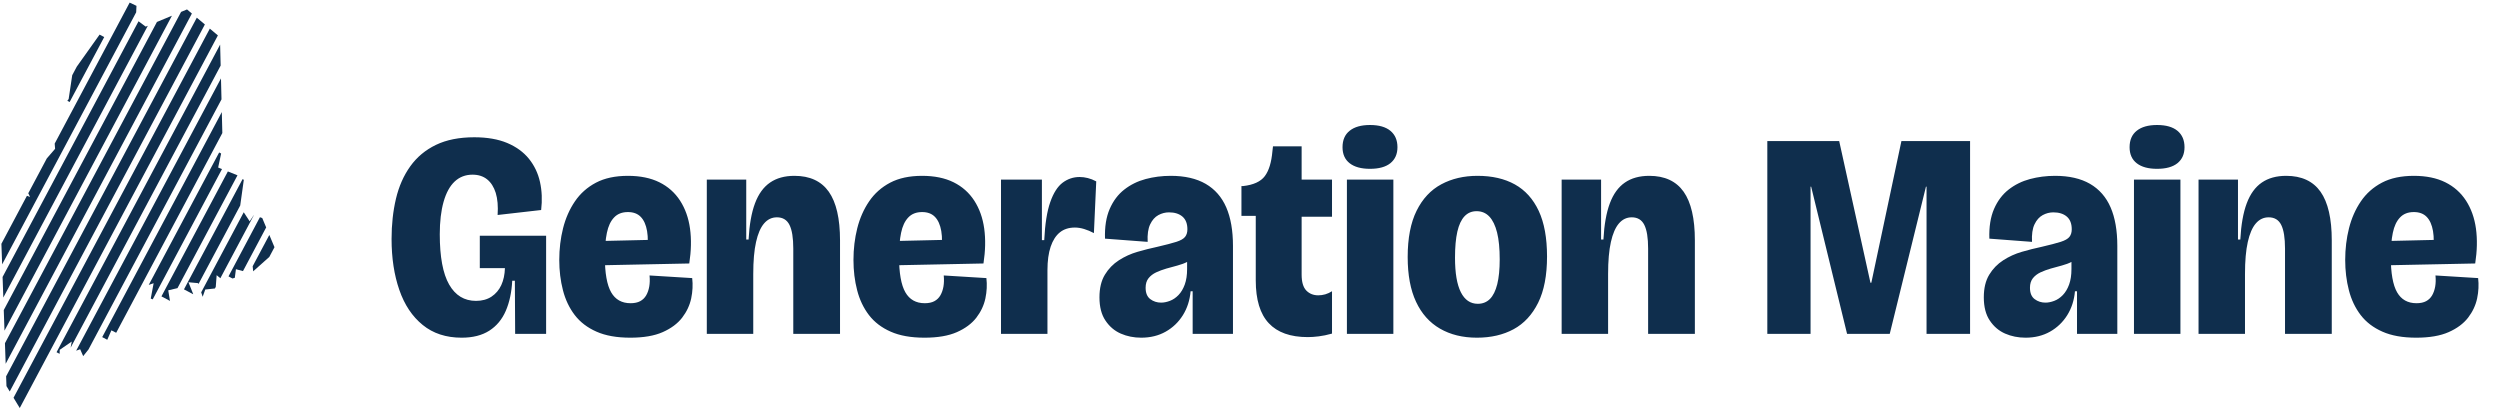
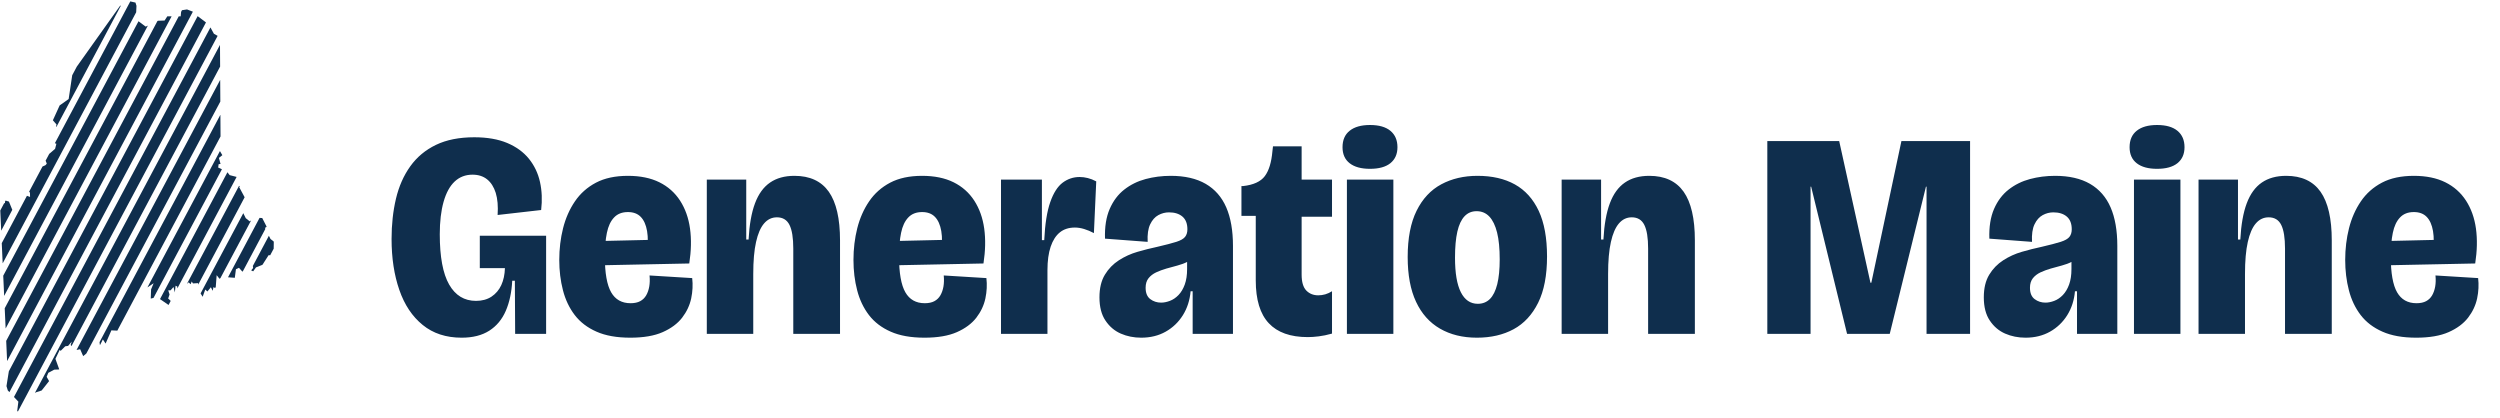
<svg xmlns="http://www.w3.org/2000/svg" viewBox="0 0 599.0 100" width="599.0" height="100" role="img" aria-label="Generation Maine">
  <defs>
    <clipPath id="tmarigold">
-       <path d="M32.70 1.40 L32.55 4.62 L34.91 6.38 L44.81 2.26 L52.70 8.90 L53.35 35.04 L52.27 40.14 L58.48 42.64 L57.52 49.51 L59.82 53.03 L60.81 51.54 L62.83 52.24 L66.14 60.12 L60.66 65.01 L60.42 62.55 L58.86 65.13 L56.53 64.50 L56.26 66.56 L53.61 67.35 L51.91 65.93 L51.67 69.10 L49.18 69.37 L48.56 71.11 L47.47 67.84 L45.16 67.63 L46.57 71.17 L44.27 73.52 L42.46 71.84 L43.29 68.86 L40.31 69.56 L40.95 73.46 L36.12 71.54 L36.81 67.86 L33.63 68.95 L32.57 77.21 L29.19 80.42 L26.69 79.15 L25.30 82.32 L24.65 81.32 L22.90 83.38 L22.06 82.65 L19.93 85.33 L19.21 83.68 L16.69 84.59 L17.19 81.83 L14.31 83.82 L14.20 88.52 L11.57 89.33 L11.76 91.31 L8.49 94.04 L6.09 100.00 L1.55 92.51 L0.00 48.97 L2.14 48.30 L3.64 50.70 L4.58 46.21 L7.20 47.19 L5.78 44.25 L13.20 35.66 L12.67 28.82 L16.45 23.73 L17.40 17.37 L29.76 0.00Z" />
+       <path d="M32.70 1.40 L32.55 4.62 L34.91 6.38 L37.87 4.97 L39.44 4.92 L40.09 3.91 L43.29 3.91 L43.43 2.47 L44.81 2.26 L46.87 3.05 L47.16 3.72 L50.06 5.91 L51.25 8.09 L52.70 8.90 L52.85 34.47 L53.35 35.04 L52.49 35.84 L53.27 37.18 L52.45 37.84 L52.84 39.29 L52.39 39.33 L52.27 40.14 L53.83 40.85 L53.71 40.26 L55.02 41.96 L57.36 42.56 L58.07 42.16 L58.48 42.64 L58.69 44.49 L57.95 44.34 L57.29 44.80 L58.65 47.33 L57.52 49.51 L58.88 52.27 L59.82 53.03 L60.61 52.54 L60.81 51.54 L61.72 52.18 L62.83 52.24 L63.90 54.34 L63.47 54.61 L64.82 57.27 L65.60 57.89 L65.57 59.98 L66.14 60.12 L64.93 61.17 L64.36 61.14 L62.88 63.45 L61.33 64.07 L60.66 65.01 L60.18 64.78 L60.65 64.21 L60.42 62.55 L59.32 63.13 L59.54 64.27 L58.86 65.13 L58.03 65.04 L57.26 64.16 L56.53 64.50 L56.26 66.56 L54.38 66.42 L53.61 67.35 L53.29 66.28 L52.60 66.80 L51.91 65.93 L51.67 69.10 L51.15 68.79 L50.96 69.68 L50.53 68.82 L49.69 69.84 L49.18 69.37 L48.56 71.11 L47.56 69.50 L47.47 67.84 L46.24 67.91 L45.93 67.44 L45.68 68.10 L45.16 67.63 L44.57 68.68 L45.39 68.78 L46.57 71.17 L45.62 72.07 L44.72 72.18 L44.27 73.52 L42.93 72.90 L42.46 71.84 L42.98 70.08 L43.62 69.71 L43.29 68.86 L42.51 69.61 L42.48 68.65 L42.07 68.46 L41.89 70.06 L41.58 68.76 L40.87 69.56 L40.31 69.56 L40.62 70.56 L40.29 71.52 L40.85 72.03 L40.95 73.46 L37.62 71.17 L36.12 71.54 L36.20 69.34 L36.81 67.86 L35.27 68.90 L34.94 68.36 L33.63 68.95 L34.08 71.27 L33.29 71.94 L31.74 76.26 L31.88 76.68 L32.66 76.54 L32.57 77.21 L29.19 80.42 L28.86 79.60 L28.32 79.93 L28.48 79.49 L28.05 79.22 L26.69 79.15 L25.30 82.32 L24.65 81.32 L23.93 82.76 L23.84 81.84 L23.41 82.57 L22.95 82.35 L22.90 83.38 L22.06 82.65 L21.31 84.18 L19.93 85.33 L19.21 83.68 L18.02 83.91 L17.32 85.05 L17.32 84.44 L16.69 84.59 L17.38 83.21 L16.93 82.66 L17.19 81.83 L16.32 82.88 L15.63 82.97 L14.53 84.07 L14.31 83.82 L13.28 85.98 L14.20 88.52 L12.99 88.57 L11.57 89.33 L11.18 90.29 L11.76 91.31 L9.98 93.56 L8.49 94.04 L7.85 95.69 L8.12 96.41 L6.69 99.63 L6.09 100.00 L4.12 98.47 L4.40 96.24 L1.87 93.55 L1.55 92.51 L2.14 88.84 L1.79 88.40 L0.00 48.97 L1.20 48.65 L1.18 48.01 L2.14 48.30 L3.00 50.40 L3.64 50.70 L4.41 48.82 L4.13 46.85 L4.58 46.21 L7.20 47.19 L7.18 46.18 L5.78 44.25 L8.42 40.75 L10.94 39.54 L11.21 39.20 L10.67 37.84 L13.20 35.66 L13.51 34.45 L12.28 34.01 L12.80 33.28 L12.27 32.73 L12.90 31.88 L12.38 31.71 L12.80 30.93 L13.31 30.89 L13.54 29.83 L12.67 28.82 L14.29 25.26 L16.45 23.73 L17.40 17.37 L29.76 0.00 L32.46 0.62Z" />
    </clipPath>
  </defs>
  <g clip-path="url(#tmarigold)">
-     <path d="M23.88 8.3 L15.59 23.87" stroke="#0F2E4D" stroke-width="2.47" fill="none" />
-     <path d="M33.34 -1.02 L-0.73 63.05" stroke="#0F2E4D" stroke-width="2.47" fill="none" />
-     <path d="M35.35 3.67 L-0.45 71.0" stroke="#0F2E4D" stroke-width="2.47" fill="none" />
-     <path d="M40.56 2.33 L-0.17 78.94" stroke="#0F2E4D" stroke-width="2.47" fill="none" />
-     <path d="M46.17 0.25 L0.11 86.88" stroke="#0F2E4D" stroke-width="2.47" fill="none" />
-     <path d="M49.28 2.87 L0.43 94.75" stroke="#0F2E4D" stroke-width="2.47" fill="none" />
-     <path d="M52.4 5.49 L2.83 98.71" stroke="#0F2E4D" stroke-width="2.47" fill="none" />
-     <path d="M53.97 11.01 L14.64 84.97" stroke="#0F2E4D" stroke-width="2.47" fill="none" />
-     <path d="M54.17 19.11 L18.33 86.5" stroke="#0F2E4D" stroke-width="2.47" fill="none" />
-     <path d="M54.36 27.2 L25.58 81.35" stroke="#0F2E4D" stroke-width="2.47" fill="none" />
-     <path d="M53.6 37.11 L35.41 71.32" stroke="#0F2E4D" stroke-width="2.47" fill="none" />
-     <path d="M56.91 39.36 L39.77 71.59" stroke="#0F2E4D" stroke-width="2.47" fill="none" />
-     <path d="M59.21 43.5 L45.17 69.91" stroke="#0F2E4D" stroke-width="2.47" fill="none" />
-     <path d="M60.33 49.86 L48.85 71.46" stroke="#0F2E4D" stroke-width="2.47" fill="none" />
-     <path d="M64.31 50.85 L55.84 66.8" stroke="#0F2E4D" stroke-width="2.47" fill="none" />
-     <path d="M66.31 55.58 L60.7 66.12" stroke="#0F2E4D" stroke-width="2.47" fill="none" />
+     <path d="M27.85 0.82 L12.44 29.81" stroke="#0F2E4D" stroke-width="2.47" fill="none" />
+     <path d="M2.59 48.32 L-0.78 54.66" stroke="#0F2E4D" stroke-width="2.47" fill="none" />
+     <path d="M32.58 0.4 L-0.42 62.47" stroke="#0F2E4D" stroke-width="2.47" fill="none" />
+     <path d="M34.38 5.48 L-0.07 70.28" stroke="#0F2E4D" stroke-width="2.47" fill="none" />
+     <path d="M40.1 3.2 L0.28 78.09" stroke="#0F2E4D" stroke-width="2.47" fill="none" />
+     <path d="M45.23 2.02 L0.64 85.89" stroke="#0F2E4D" stroke-width="2.47" fill="none" />
+     <path d="M48.55 4.25 L1.08 93.54" stroke="#0F2E4D" stroke-width="2.47" fill="none" />
+     <path d="M51.57 7.04 L3.1 98.21" stroke="#0F2E4D" stroke-width="2.47" fill="none" />
+     <path d="M53.77 11.39 L9.46 94.71" stroke="#0F2E4D" stroke-width="2.47" fill="none" />
+     <path d="M53.82 19.77 L19.11 85.03" stroke="#0F2E4D" stroke-width="2.47" fill="none" />
+     <path d="M53.86 28.14 L24.7 83.0" stroke="#0F2E4D" stroke-width="2.47" fill="none" />
+     <path d="M53.85 36.65 L35.38 71.38" stroke="#0F2E4D" stroke-width="2.47" fill="none" />
+     <path d="M55.7 41.63 L39.19 72.69" stroke="#0F2E4D" stroke-width="2.47" fill="none" />
+     <path d="M58.36 45.11 L45.96 68.44" stroke="#0F2E4D" stroke-width="2.47" fill="none" />
+     <path d="M59.44 51.55 L48.89 71.38" stroke="#0F2E4D" stroke-width="2.47" fill="none" />
+     <path d="M63.51 52.35 L55.64 67.17" stroke="#0F2E4D" stroke-width="2.47" fill="none" />
+     <path d="M65.57 56.96 L61.03 65.51" stroke="#0F2E4D" stroke-width="2.47" fill="none" />
  </g>
  <path fill="#0F2E4D" d="M110.62 80.91Q105.02 80.91 101.28 77.86Q97.53 74.82 95.68 69.47Q93.82 64.11 93.82 57.25Q93.82 52.07 94.87 47.62Q95.92 43.18 98.3 39.85Q100.68 36.53 104.46 34.71Q108.24 32.89 113.63 32.89Q118.25 32.89 121.51 34.25Q124.76 35.62 126.72 38.03Q128.68 40.45 129.38 43.6Q130.08 46.75 129.66 50.32L119.23 51.51Q119.44 48.36 118.78 46.22Q118.11 44.09 116.71 42.97Q115.31 41.85 113.21 41.85Q110.69 41.85 108.94 43.49Q107.19 45.14 106.28 48.36Q105.37 51.58 105.37 56.13Q105.37 60.19 105.93 63.2Q106.49 66.21 107.61 68.17Q108.73 70.13 110.34 71.11Q111.95 72.09 114.05 72.09Q116.22 72.09 117.76 71.08Q119.3 70.06 120.11 68.31Q120.91 66.56 120.98 64.25H114.96V56.48H130.85V64.88V80H123.43L123.36 67.26H122.73Q122.52 71.39 121.19 74.47Q119.86 77.55 117.24 79.23Q114.61 80.91 110.62 80.91ZM151.01 80.91Q146.18 80.91 142.93 79.47Q139.67 78.04 137.71 75.49Q135.75 72.93 134.88 69.53Q134 66.14 134 62.29Q134 58.3 134.91 54.69Q135.82 51.09 137.75 48.25Q139.67 45.42 142.79 43.77Q145.9 42.13 150.45 42.13Q154.86 42.13 157.98 43.67Q161.09 45.21 162.95 48.08Q164.8 50.95 165.33 54.77Q165.85 58.58 165.15 63.13L141.14 63.62V57.81L156.33 57.46L155 61.03Q155.42 57.6 155.04 55.36Q154.65 53.12 153.53 51.97Q152.41 50.81 150.45 50.81Q148.35 50.81 147.13 52.11Q145.9 53.4 145.41 55.78Q144.92 58.16 144.92 61.45Q144.92 67.4 146.43 70.03Q147.93 72.65 151.08 72.65Q152.48 72.65 153.39 72.16Q154.3 71.67 154.83 70.76Q155.35 69.85 155.56 68.66Q155.77 67.47 155.63 66L165.85 66.63Q166.13 69.01 165.61 71.5Q165.08 73.98 163.44 76.12Q161.79 78.25 158.78 79.58Q155.77 80.91 151.01 80.91ZM169.35 80V58.51V43.04H178.8V57.39H179.36Q179.64 52.07 180.9 48.71Q182.16 45.35 184.51 43.74Q186.85 42.13 190.35 42.13Q195.88 42.13 198.58 45.94Q201.27 49.76 201.27 57.6V80H190.07V59.56Q190.07 55.71 189.16 53.89Q188.25 52.07 186.15 52.07Q184.33 52.07 183.07 53.54Q181.81 55.01 181.15 57.98Q180.48 60.96 180.48 65.65V80ZM221.5 80.91Q216.67 80.91 213.42 79.47Q210.16 78.04 208.2 75.49Q206.24 72.93 205.37 69.53Q204.49 66.14 204.49 62.29Q204.49 58.3 205.4 54.69Q206.31 51.09 208.24 48.25Q210.16 45.42 213.28 43.77Q216.39 42.13 220.94 42.13Q225.35 42.13 228.47 43.67Q231.58 45.21 233.44 48.08Q235.29 50.95 235.82 54.77Q236.34 58.58 235.64 63.13L211.63 63.62V57.81L226.82 57.46L225.49 61.03Q225.91 57.6 225.53 55.36Q225.14 53.12 224.02 51.97Q222.9 50.81 220.94 50.81Q218.84 50.81 217.62 52.11Q216.39 53.4 215.9 55.78Q215.41 58.16 215.41 61.45Q215.41 67.4 216.92 70.03Q218.42 72.65 221.57 72.65Q222.97 72.65 223.88 72.16Q224.79 71.67 225.32 70.76Q225.84 69.85 226.05 68.66Q226.26 67.47 226.12 66L236.34 66.63Q236.62 69.01 236.1 71.5Q235.57 73.98 233.93 76.12Q232.28 78.25 229.27 79.58Q226.26 80.91 221.5 80.91ZM239.84 80V59.7V43.04H249.64V57.53H250.2Q250.48 51.72 251.64 48.43Q252.79 45.14 254.61 43.77Q256.43 42.41 258.67 42.41Q259.65 42.41 260.63 42.66Q261.61 42.9 262.66 43.46L262.1 55.85Q260.91 55.22 259.76 54.87Q258.6 54.52 257.55 54.52Q255.38 54.52 253.95 55.67Q252.51 56.83 251.74 59.1Q250.97 61.38 250.97 64.74V80ZM273.44 80.91Q270.78 80.91 268.54 79.93Q266.3 78.95 264.87 76.81Q263.43 74.68 263.43 71.25Q263.43 67.96 264.73 65.82Q266.02 63.69 268.09 62.36Q270.15 61.03 272.57 60.33Q274.98 59.63 277.29 59.14Q280.3 58.44 281.84 57.95Q283.38 57.46 283.94 56.76Q284.5 56.06 284.5 54.94Q284.5 52.91 283.31 51.89Q282.12 50.88 280.09 50.88Q278.76 50.88 277.54 51.54Q276.31 52.21 275.58 53.75Q274.84 55.29 274.98 57.95L264.76 57.18Q264.62 52.98 265.88 50.07Q267.14 47.17 269.38 45.42Q271.62 43.67 274.49 42.9Q277.36 42.13 280.51 42.13Q285.55 42.13 288.88 44.05Q292.2 45.98 293.81 49.69Q295.42 53.4 295.42 58.93V66.21Q295.42 68.52 295.42 70.83Q295.42 73.14 295.42 75.41Q295.42 77.69 295.42 80H285.76Q285.76 77.55 285.76 75.03Q285.76 72.51 285.76 69.78H285.27Q284.99 73 283.42 75.52Q281.84 78.04 279.29 79.47Q276.73 80.91 273.44 80.91ZM278.2 72.51Q279.18 72.51 280.3 72.09Q281.42 71.67 282.37 70.69Q283.31 69.71 283.87 68.17Q284.43 66.63 284.43 64.46V61.73L286.18 61.24Q285.62 62.15 284.54 62.71Q283.45 63.27 282.12 63.62Q280.79 63.97 279.46 64.35Q278.13 64.74 277.01 65.26Q275.89 65.79 275.19 66.66Q274.49 67.54 274.49 68.94Q274.49 70.83 275.61 71.67Q276.73 72.51 278.2 72.51ZM313.34 80.77Q307.11 80.77 304 77.44Q300.88 74.12 300.88 67.19V51.72H297.45V44.58H297.87Q301.58 44.16 303.05 42.2Q304.52 40.24 304.87 36.25L305.01 35.06H311.87V43.04H319.15V51.93H311.87V65.79Q311.87 68.45 312.99 69.61Q314.11 70.76 315.86 70.76Q316.7 70.76 317.54 70.52Q318.38 70.27 319.15 69.78V79.93Q317.4 80.42 315.97 80.59Q314.53 80.77 313.34 80.77ZM322.72 80V43.04H333.85V80ZM328.25 40.45Q325.1 40.45 323.39 39.12Q321.67 37.79 321.67 35.27Q321.67 32.68 323.39 31.32Q325.1 29.95 328.25 29.95Q331.47 29.95 333.15 31.35Q334.83 32.75 334.83 35.27Q334.83 37.72 333.15 39.09Q331.47 40.45 328.25 40.45ZM353.87 80.91Q348.76 80.91 345.02 78.74Q341.27 76.57 339.28 72.3Q337.28 68.03 337.28 61.59Q337.28 54.8 339.42 50.49Q341.55 46.19 345.33 44.16Q349.11 42.13 354.01 42.13Q359.26 42.13 362.97 44.19Q366.68 46.26 368.68 50.53Q370.67 54.8 370.67 61.45Q370.67 68.24 368.54 72.54Q366.4 76.85 362.66 78.88Q358.91 80.91 353.87 80.91ZM354.08 72.79Q355.83 72.79 356.99 71.63Q358.14 70.48 358.74 68.1Q359.33 65.72 359.33 62.15Q359.33 58.23 358.7 55.71Q358.07 53.19 356.85 51.89Q355.62 50.6 353.8 50.6Q352.05 50.6 350.9 51.82Q349.74 53.05 349.18 55.5Q348.62 57.95 348.62 61.73Q348.62 67.26 350.02 70.02Q351.42 72.79 354.08 72.79ZM374.17 80V58.51V43.04H383.62V57.39H384.18Q384.46 52.07 385.72 48.71Q386.98 45.35 389.33 43.74Q391.67 42.13 395.17 42.13Q400.7 42.13 403.4 45.94Q406.09 49.76 406.09 57.6V80H394.89V59.56Q394.89 55.71 393.98 53.89Q393.07 52.07 390.97 52.07Q389.15 52.07 387.89 53.54Q386.63 55.01 385.97 57.98Q385.3 60.96 385.3 65.65V80Z" />
  <path fill="#0F2E4D" d="M423.45 80V33.8H440.67L448.16 67.75H448.37L455.58 33.8H472.03V80H461.6V44.72H461.46L452.78 80H442.56L433.95 44.72H433.81V80ZM485.33 80.91Q482.67 80.91 480.43 79.93Q478.19 78.95 476.76 76.81Q475.32 74.68 475.32 71.25Q475.32 67.96 476.62 65.82Q477.91 63.69 479.98 62.36Q482.04 61.03 484.46 60.33Q486.87 59.63 489.18 59.14Q492.19 58.44 493.73 57.95Q495.27 57.46 495.83 56.76Q496.39 56.06 496.39 54.94Q496.39 52.91 495.2 51.89Q494.01 50.88 491.98 50.88Q490.65 50.88 489.43 51.54Q488.2 52.21 487.47 53.75Q486.73 55.29 486.87 57.95L476.65 57.18Q476.51 52.98 477.77 50.07Q479.03 47.17 481.27 45.42Q483.51 43.67 486.38 42.9Q489.25 42.13 492.4 42.13Q497.44 42.13 500.77 44.05Q504.09 45.98 505.7 49.69Q507.31 53.4 507.31 58.93V66.21Q507.31 68.52 507.31 70.83Q507.31 73.14 507.31 75.41Q507.31 77.69 507.31 80H497.65Q497.65 77.55 497.65 75.03Q497.65 72.51 497.65 69.78H497.16Q496.88 73 495.31 75.52Q493.73 78.04 491.18 79.47Q488.62 80.91 485.33 80.91ZM490.09 72.51Q491.07 72.51 492.19 72.09Q493.31 71.67 494.26 70.69Q495.2 69.71 495.76 68.17Q496.32 66.63 496.32 64.46V61.73L498.07 61.24Q497.51 62.15 496.43 62.71Q495.34 63.27 494.01 63.62Q492.68 63.97 491.35 64.35Q490.02 64.74 488.9 65.26Q487.78 65.79 487.08 66.66Q486.38 67.54 486.38 68.94Q486.38 70.83 487.5 71.67Q488.62 72.51 490.09 72.51ZM511.3 80V43.04H522.43V80ZM516.83 40.45Q513.68 40.45 511.97 39.12Q510.25 37.79 510.25 35.27Q510.25 32.68 511.97 31.32Q513.68 29.95 516.83 29.95Q520.05 29.95 521.73 31.35Q523.41 32.75 523.41 35.27Q523.41 37.72 521.73 39.09Q520.05 40.45 516.83 40.45ZM526.77 80V58.51V43.04H536.22V57.39H536.78Q537.06 52.07 538.32 48.71Q539.58 45.35 541.93 43.74Q544.27 42.13 547.77 42.13Q553.3 42.13 556 45.94Q558.69 49.76 558.69 57.6V80H547.49V59.56Q547.49 55.71 546.58 53.89Q545.67 52.07 543.57 52.07Q541.75 52.07 540.49 53.54Q539.23 55.01 538.57 57.98Q537.9 60.96 537.9 65.65V80ZM578.92 80.91Q574.09 80.91 570.84 79.47Q567.58 78.04 565.62 75.49Q563.66 72.93 562.79 69.53Q561.91 66.14 561.91 62.29Q561.91 58.3 562.82 54.69Q563.73 51.09 565.66 48.25Q567.58 45.42 570.7 43.77Q573.81 42.13 578.36 42.13Q582.77 42.13 585.89 43.67Q589 45.21 590.86 48.08Q592.71 50.95 593.24 54.77Q593.76 58.58 593.06 63.13L569.05 63.62V57.81L584.24 57.46L582.91 61.03Q583.33 57.6 582.95 55.36Q582.56 53.12 581.44 51.97Q580.32 50.81 578.36 50.81Q576.26 50.81 575.04 52.11Q573.81 53.4 573.32 55.78Q572.83 58.16 572.83 61.45Q572.83 67.4 574.34 70.03Q575.84 72.65 578.99 72.65Q580.39 72.65 581.3 72.16Q582.21 71.67 582.74 70.76Q583.26 69.85 583.47 68.66Q583.68 67.47 583.54 66L593.76 66.63Q594.04 69.01 593.52 71.5Q592.99 73.98 591.35 76.12Q589.7 78.25 586.69 79.58Q583.68 80.91 578.92 80.91Z" />
</svg>
